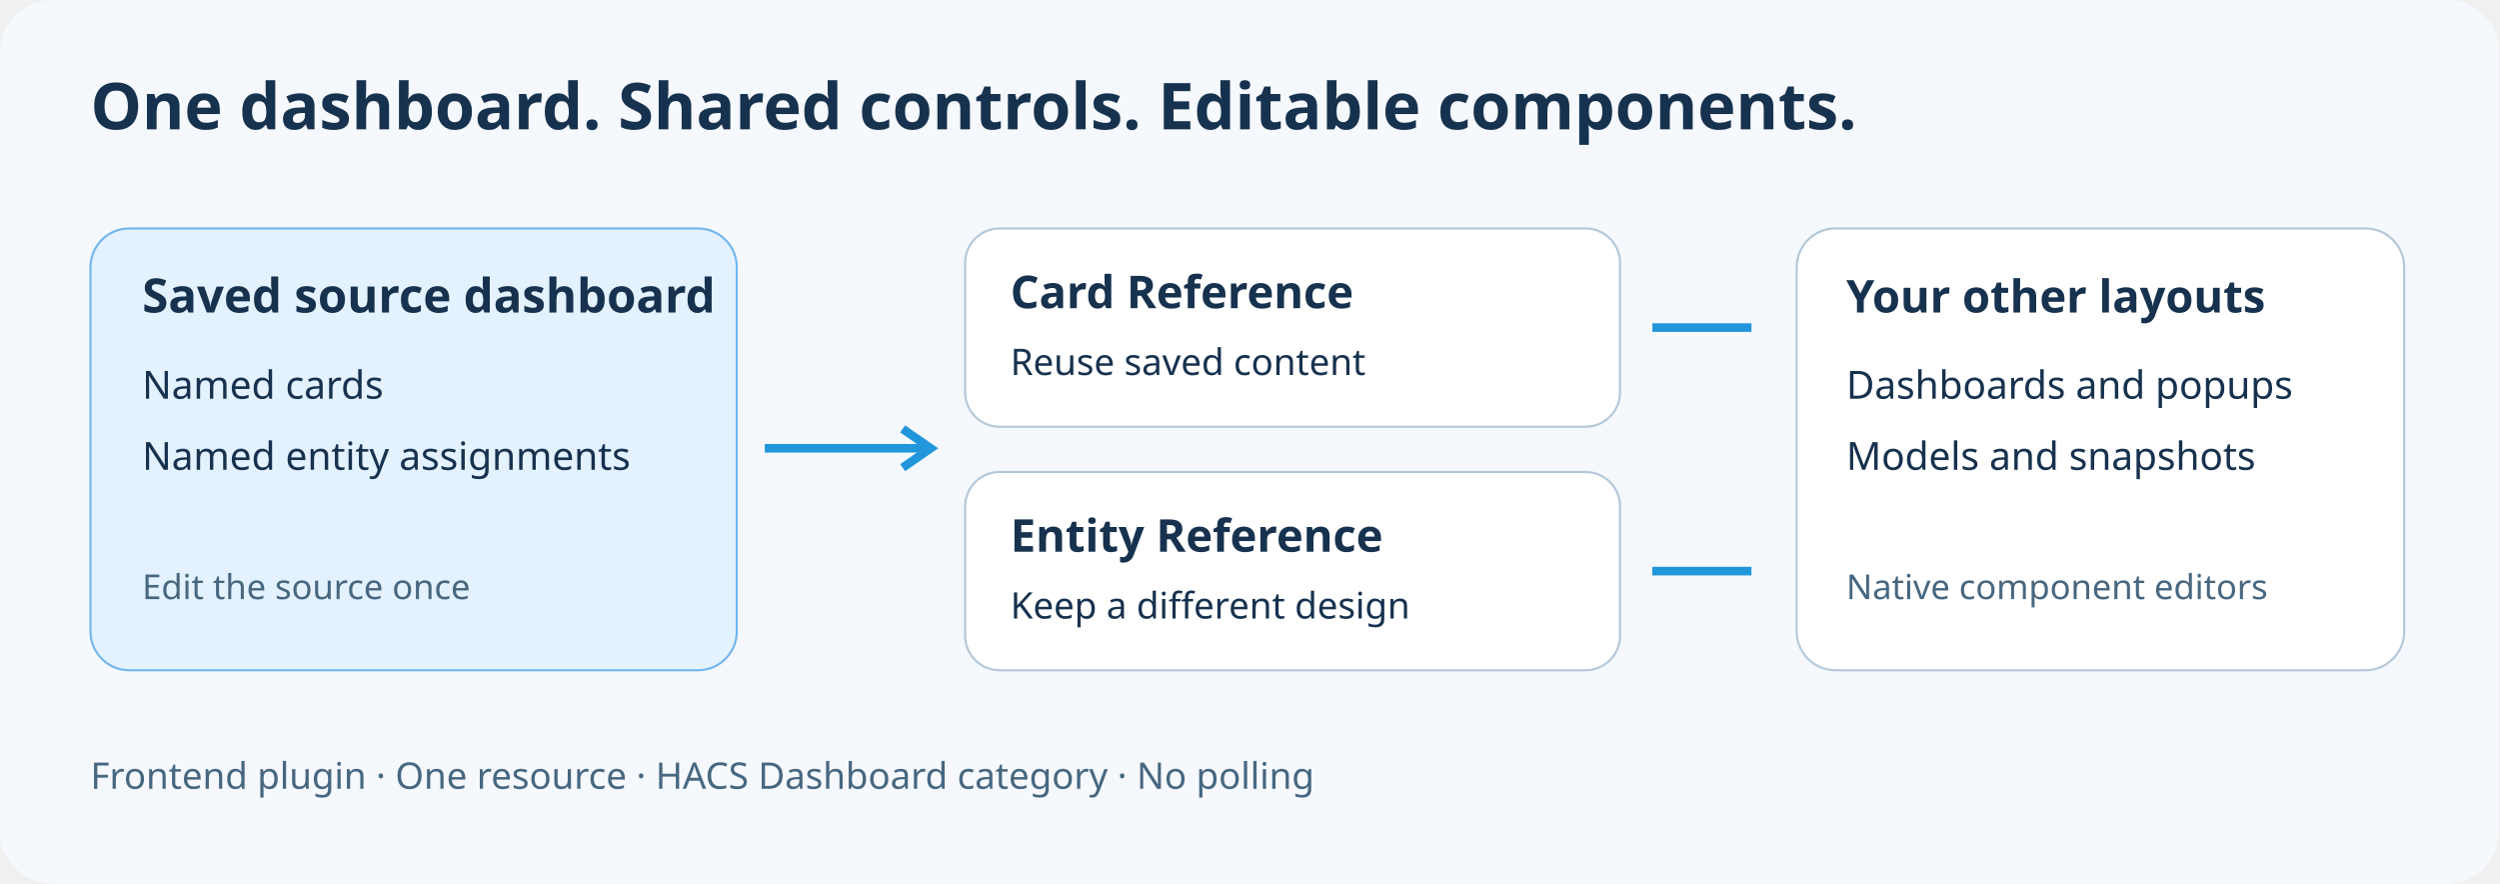
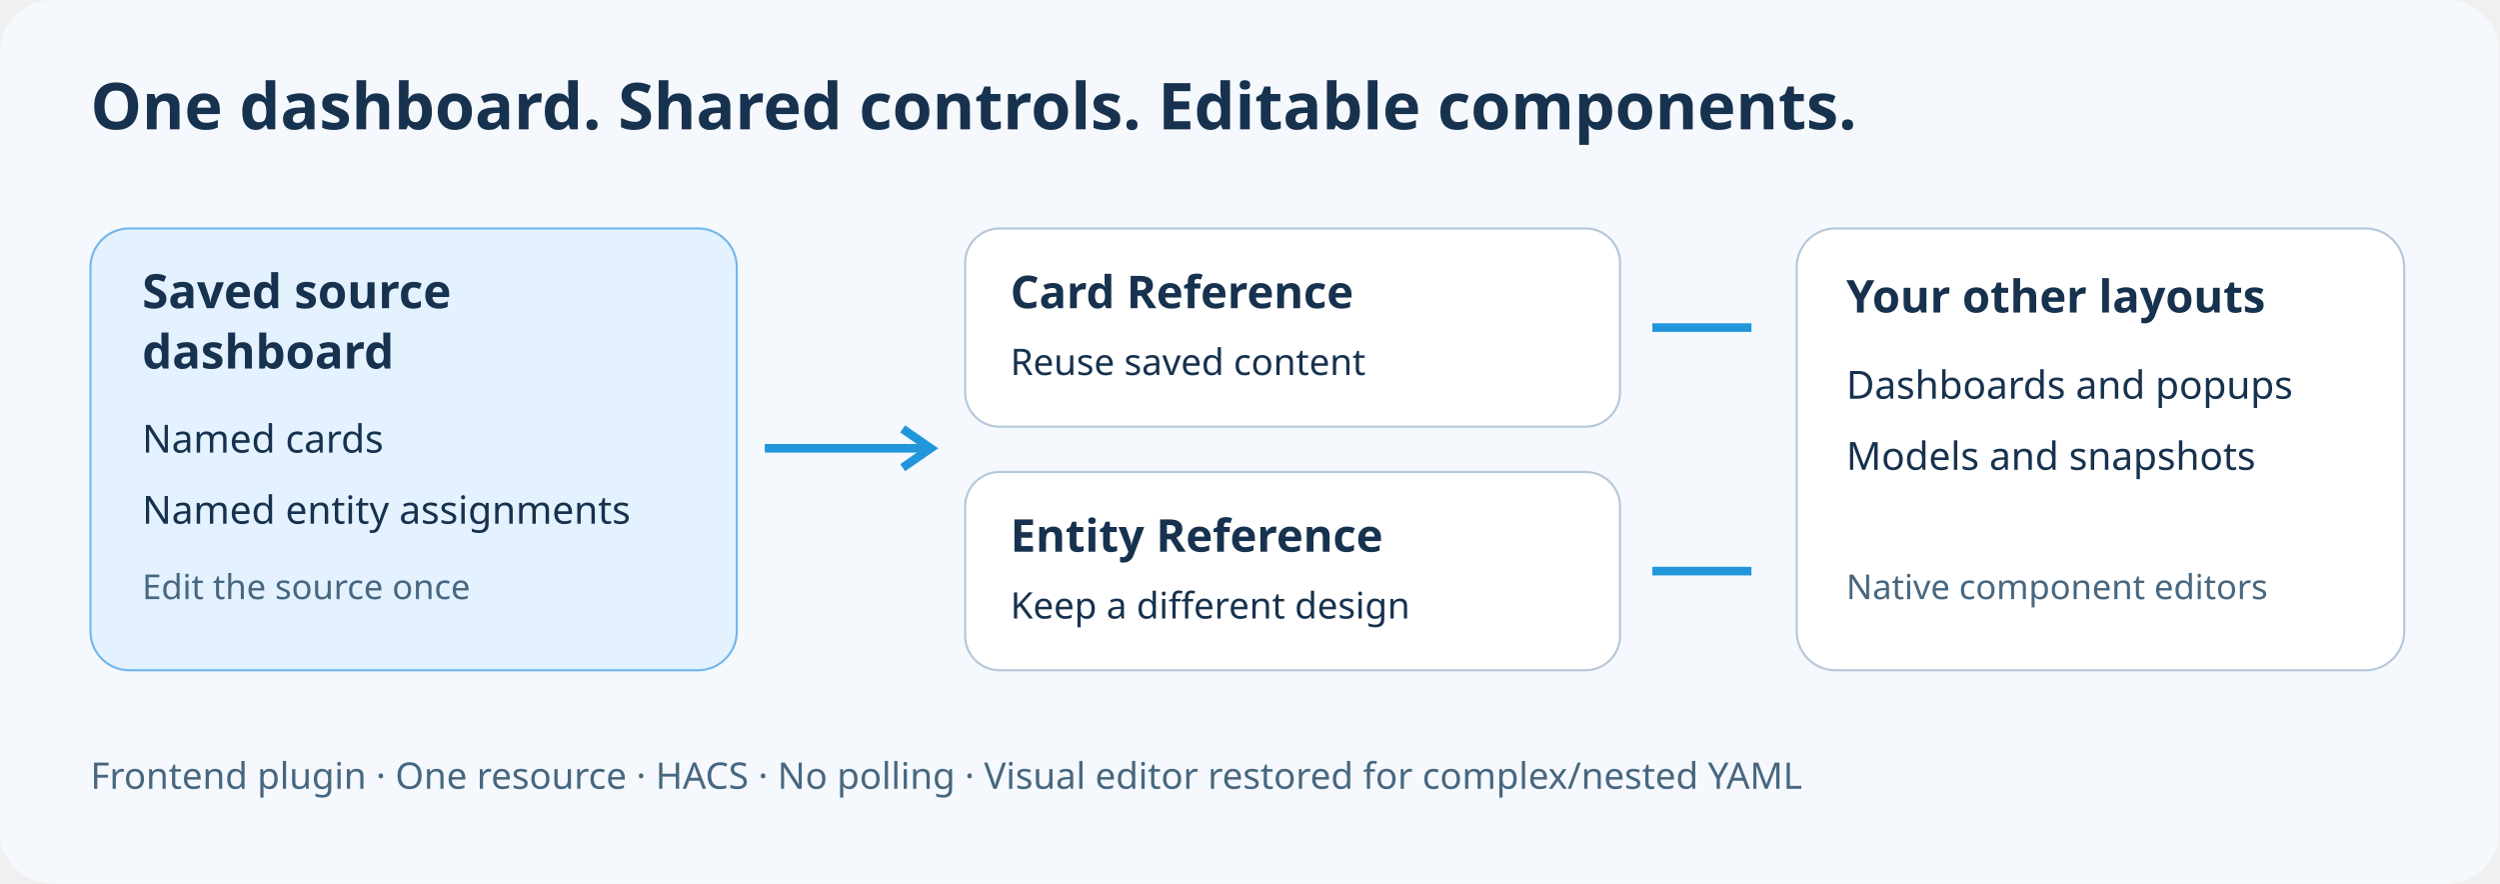
<svg xmlns="http://www.w3.org/2000/svg" width="1160" height="410" viewBox="0 0 1160 410" role="img" aria-labelledby="title desc">
  <rect width="1160" height="410" rx="24" fill="#f5f8fc" />
  <g font-family="system-ui,Segoe UI,sans-serif" fill="#17324e">
    <text x="42" y="60" font-size="30" font-weight="650">One dashboard. Shared controls. Editable components.</text>
    <rect x="42" y="106" width="300" height="205" rx="18" fill="#e4f2ff" stroke="#73b6ed" />
-     <text x="66" y="145" font-size="22" font-weight="600">Saved source dashboard</text>
-     <text x="66" y="185" font-size="18">Named cards</text>
-     <text x="66" y="218" font-size="18">Named entity assignments</text>
+     <text x="66" y="143" font-size="22" font-weight="600">
+       <tspan x="66">Saved source</tspan>
+       <tspan x="66" dy="28">dashboard</tspan>
+     </text>
+     <text x="66" y="210" font-size="18">Named cards</text>
+     <text x="66" y="243" font-size="18">Named entity assignments</text>
    <text x="66" y="278" font-size="16" fill="#476780">Edit the source once</text>
    <path d="M355 208 H430" stroke="#2196db" stroke-width="4" />
    <path d="m419 199 13 9-13 9" fill="none" stroke="#2196db" stroke-width="4" />
    <rect x="448" y="106" width="304" height="92" rx="16" fill="#fff" stroke="#b4c8da" />
    <text x="469" y="143" font-size="21" font-weight="600">Card Reference</text>
    <text x="469" y="174" font-size="17">Reuse saved content</text>
    <rect x="448" y="219" width="304" height="92" rx="16" fill="#fff" stroke="#b4c8da" />
    <text x="469" y="256" font-size="21" font-weight="600">Entity Reference</text>
    <text x="469" y="287" font-size="17">Keep a different design</text>
    <path d="M767 152 H813 M767 265 H813" stroke="#2196db" stroke-width="4" />
    <rect x="834" y="106" width="282" height="205" rx="18" fill="#fff" stroke="#b4c8da" />
    <text x="857" y="145" font-size="21" font-weight="600">Your other layouts</text>
    <text x="857" y="185" font-size="18">Dashboards and popups</text>
    <text x="857" y="218" font-size="18">Models and snapshots</text>
    <text x="857" y="278" font-size="16" fill="#476780">Native component editors</text>
-     <text x="42" y="366" font-size="17" fill="#476780">Frontend plugin · One resource · HACS Dashboard category · No polling</text>
+     <text x="42" y="366" font-size="17" fill="#476780">Frontend plugin · One resource · HACS · No polling · Visual editor restored for complex/nested YAML</text>
  </g>
</svg>
